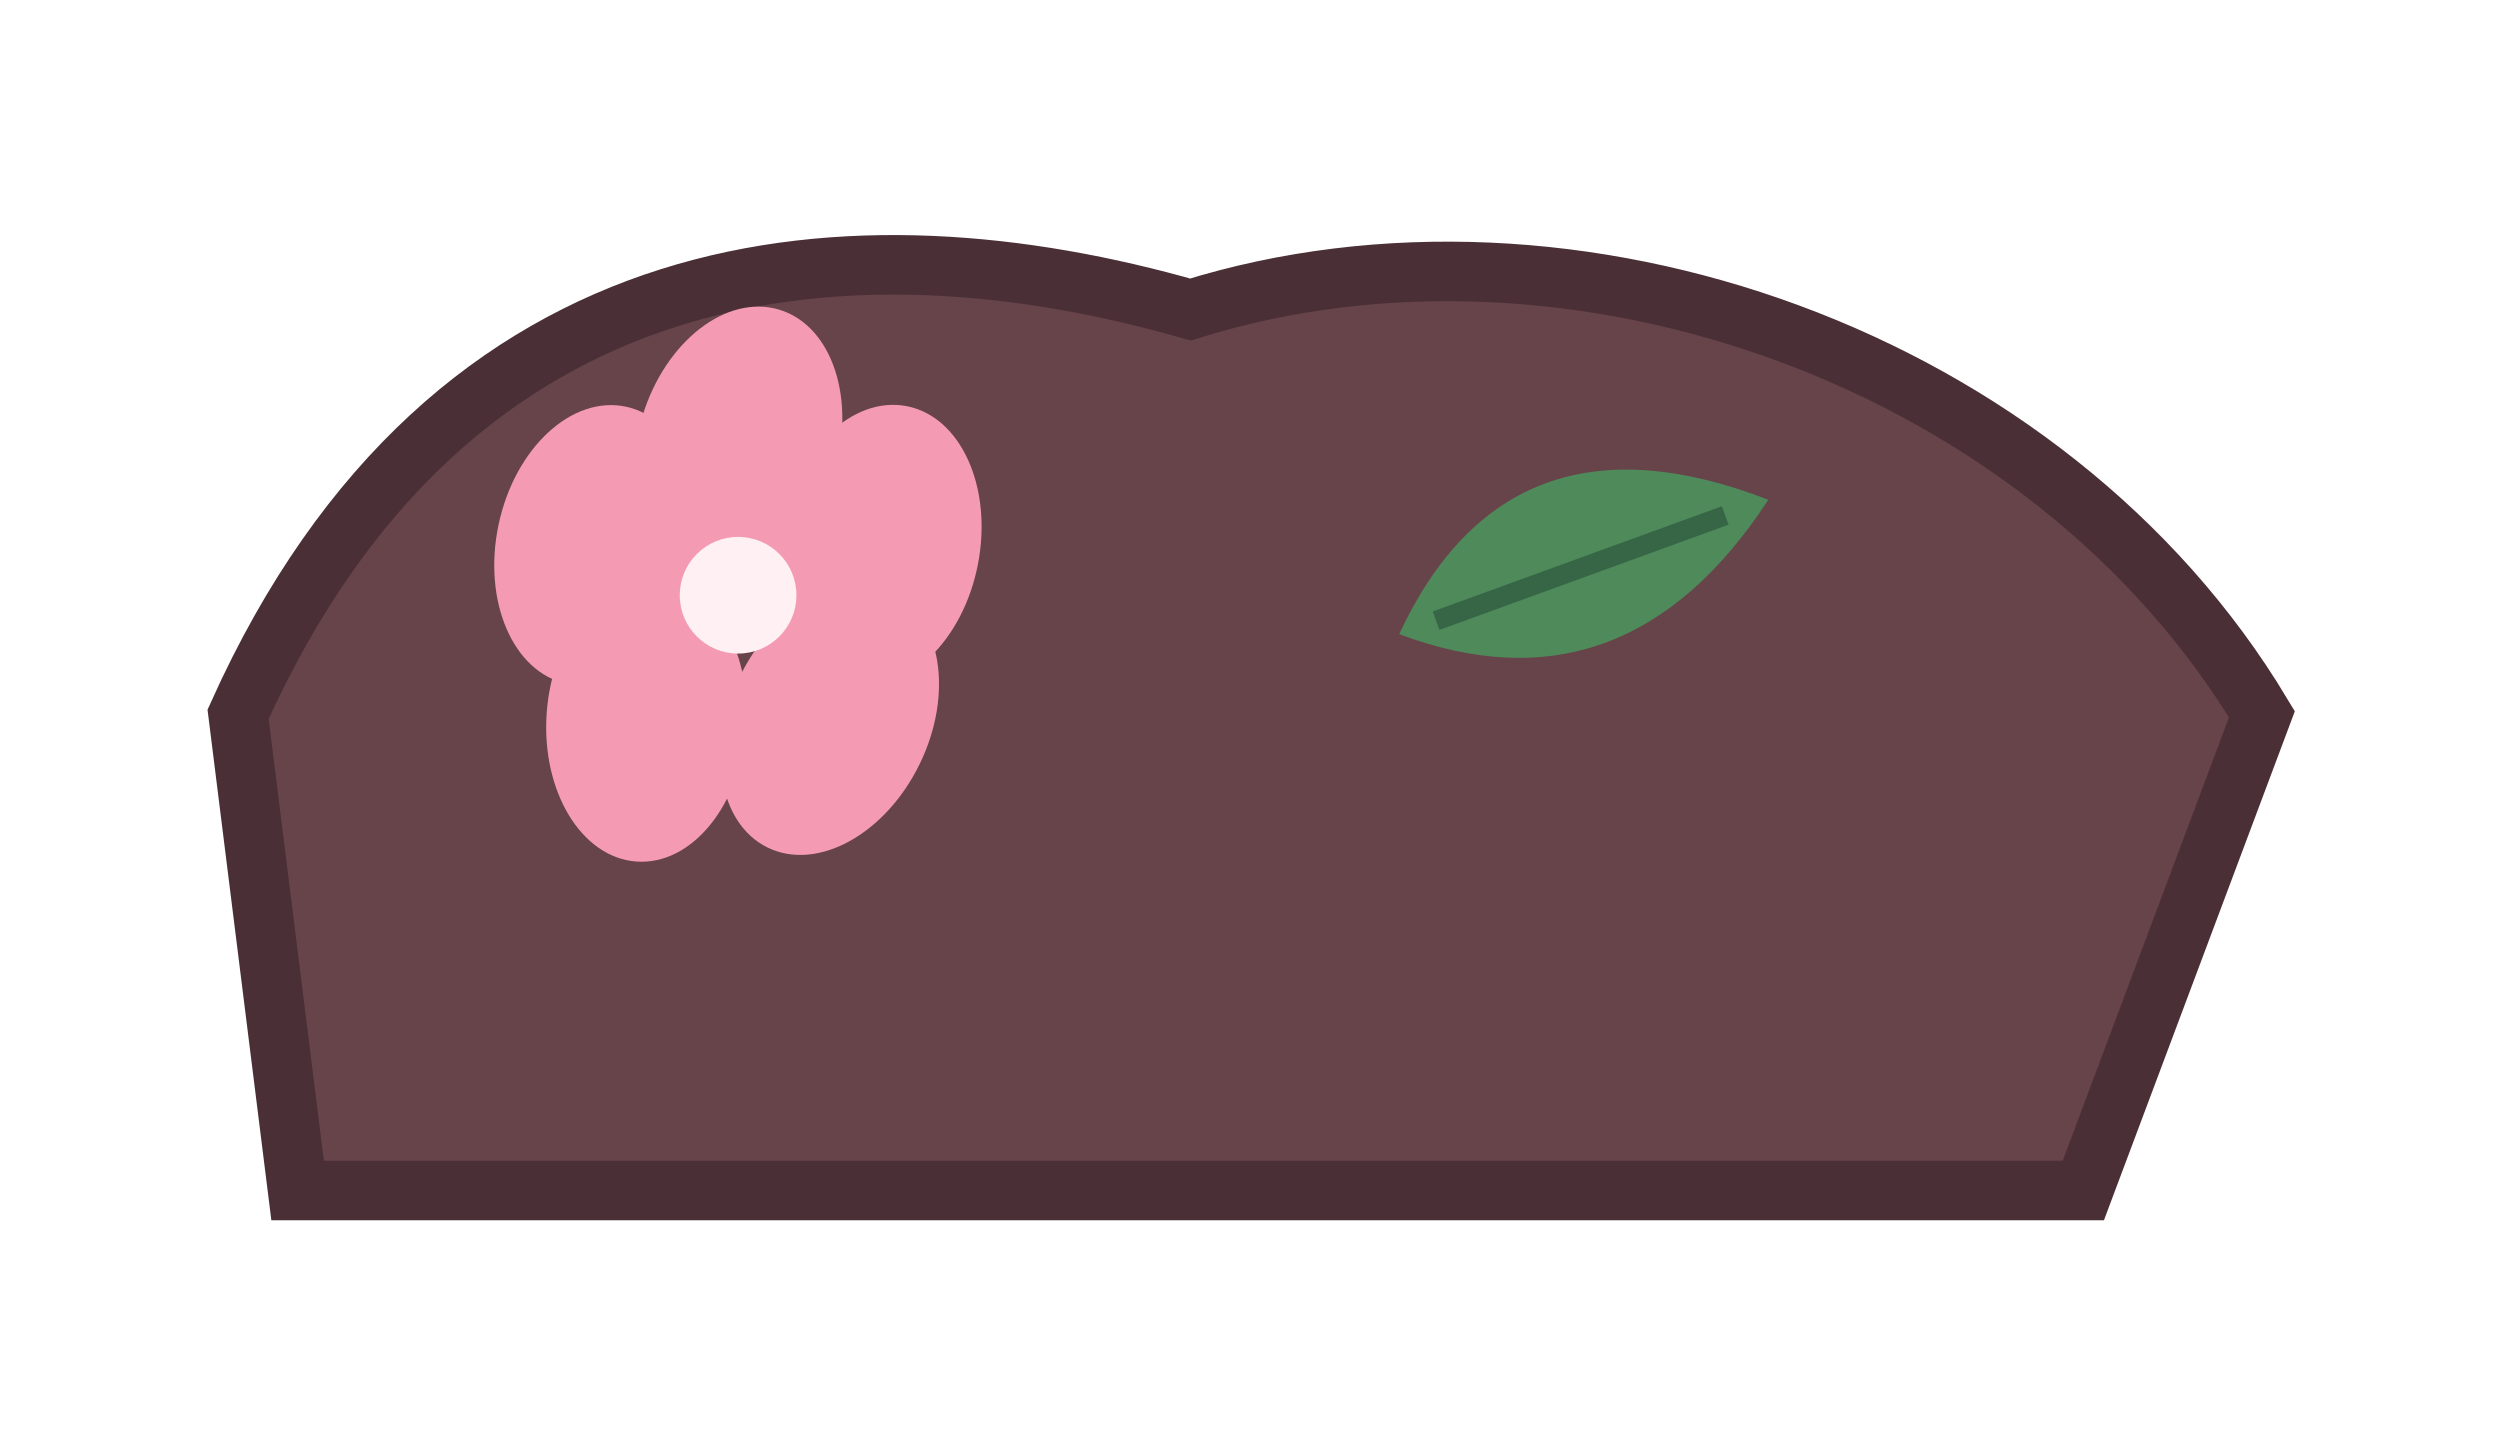
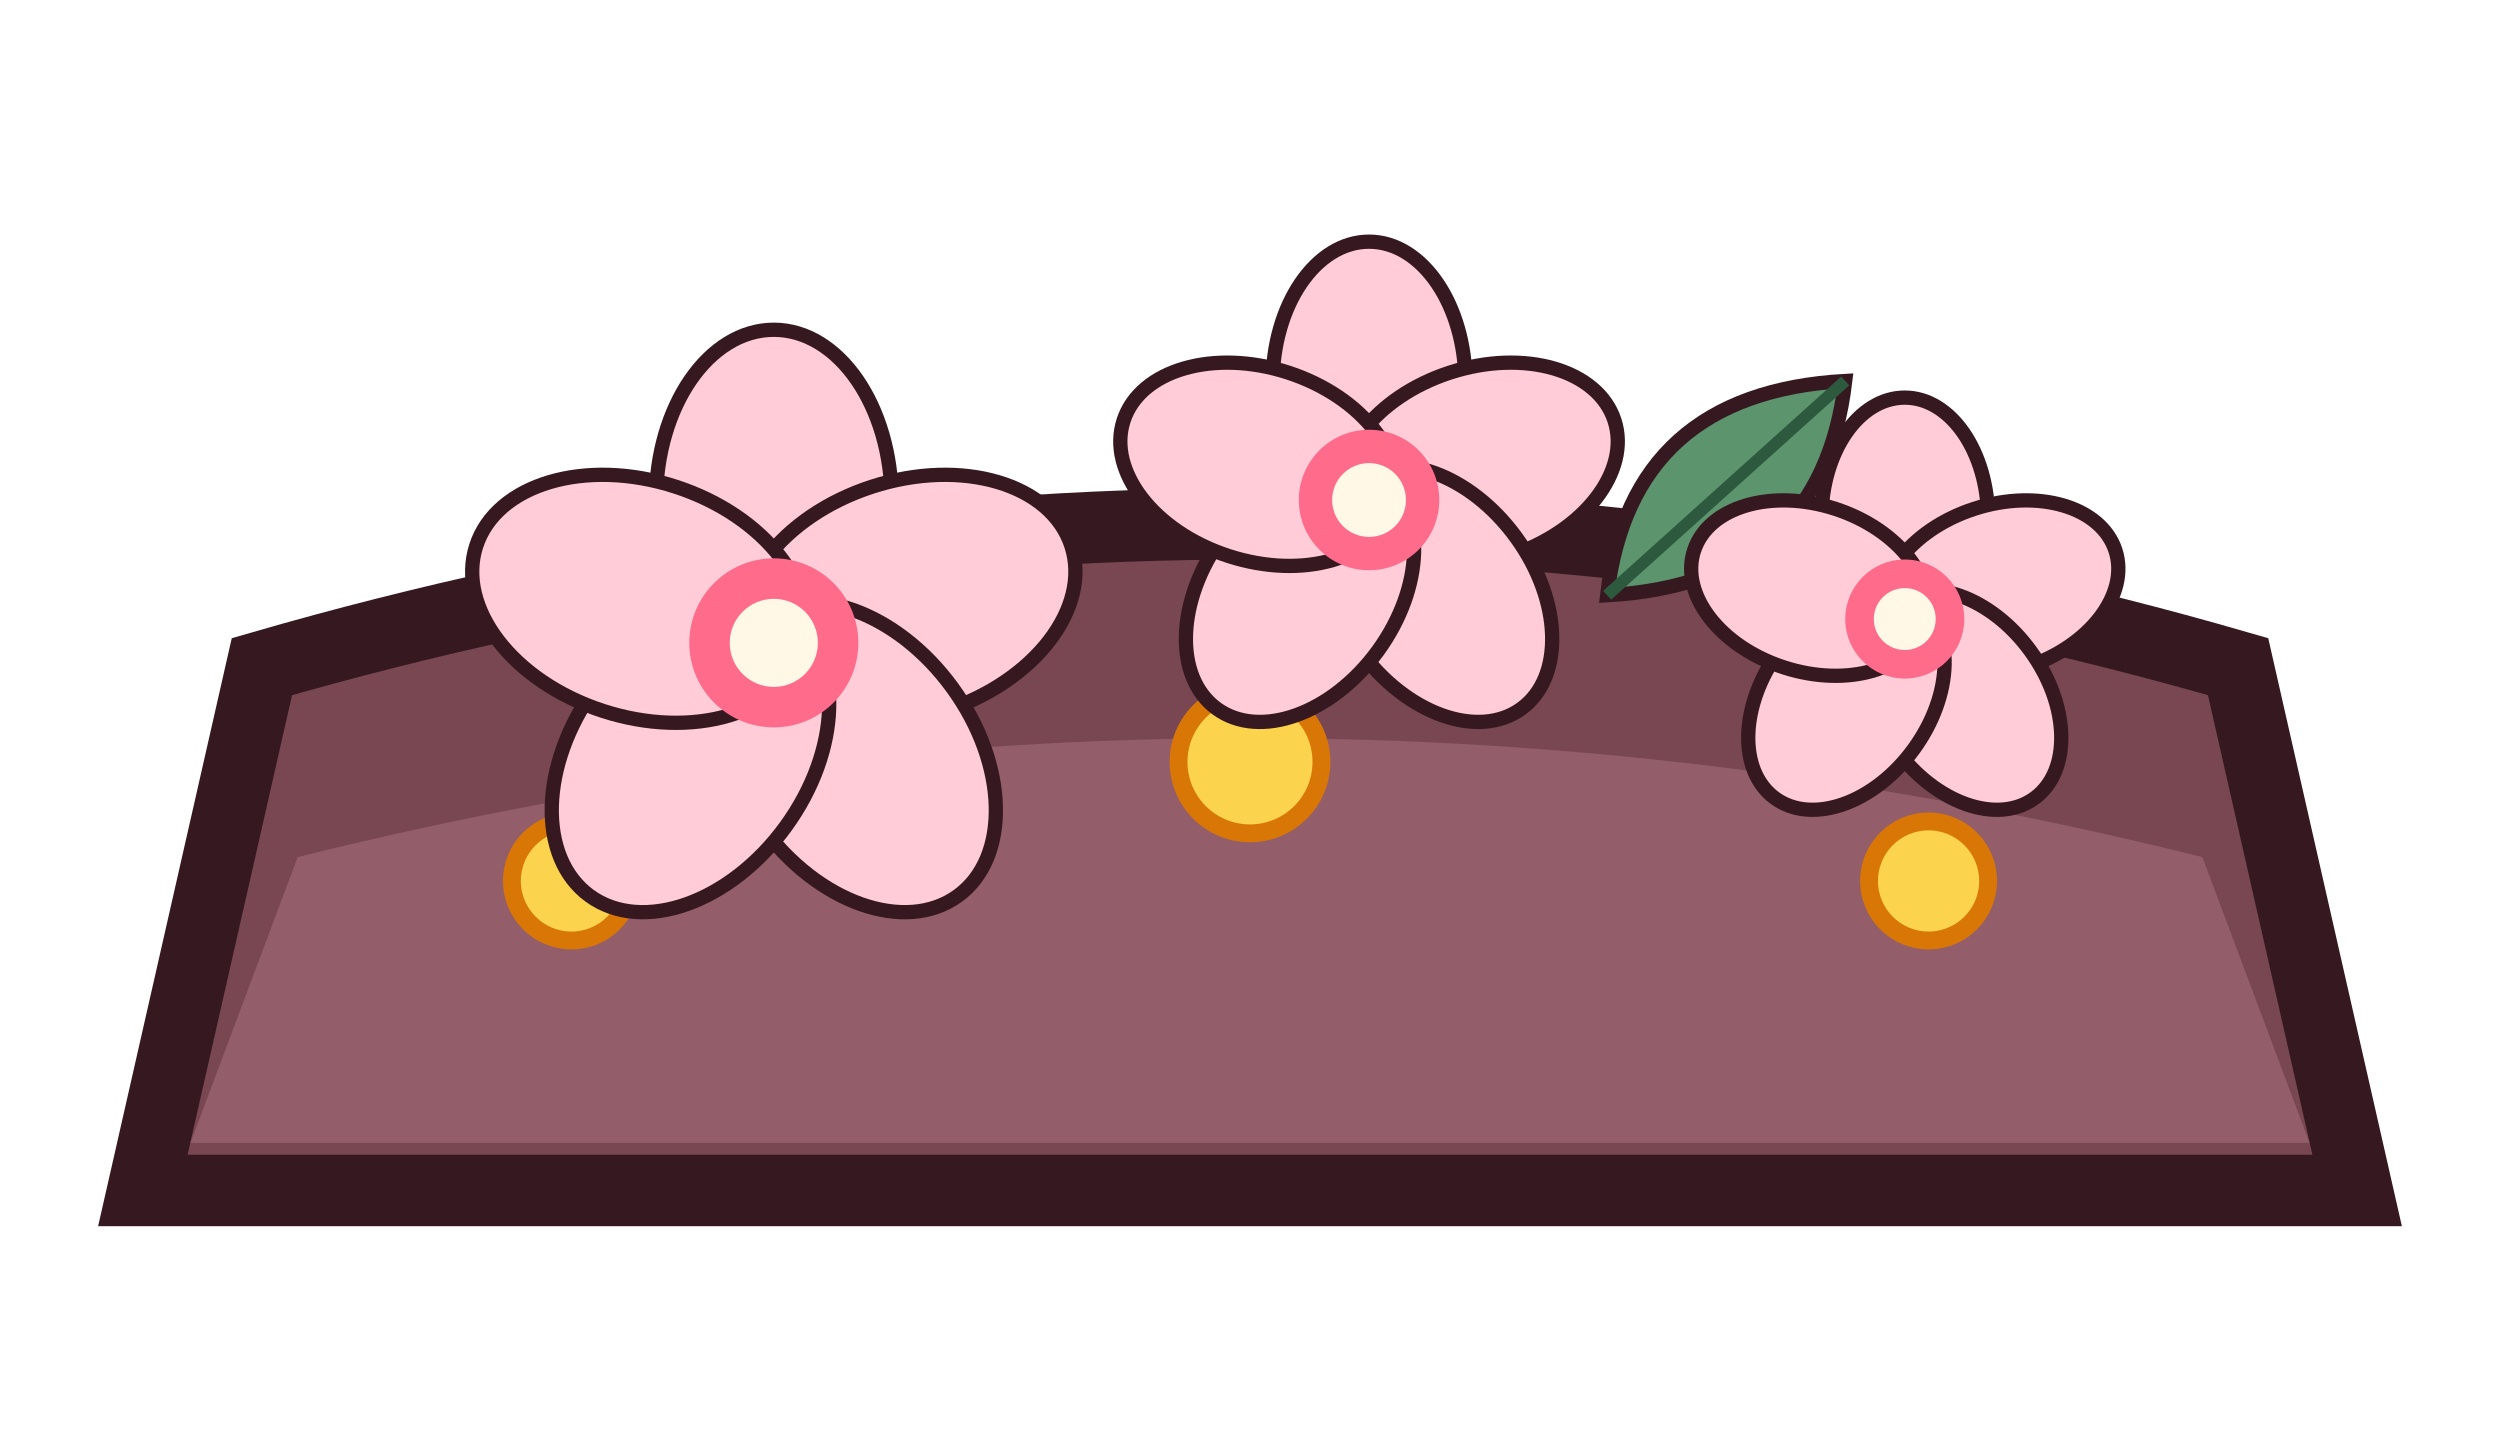
<svg xmlns="http://www.w3.org/2000/svg" width="210" height="120" viewBox="0 0 210 120">
-   <path d="M20 60 C38 20 72 18 100 26 C132 16 172 30 190 60 L175 100 L25 100 Z" fill="#67434A" stroke="#4A3036" stroke-width="5" />
-   <ellipse cx="62.0" cy="37.4" rx="8.4" ry="11.9" fill="#F49BB3" opacity="1" transform="rotate(17 62.0 37.4)" />
-   <ellipse cx="73.9" cy="45.8" rx="8.4" ry="11.9" fill="#F49BB3" opacity="1" transform="rotate(11 73.9 45.8)" />
-   <ellipse cx="69.7" cy="60.5" rx="8.4" ry="11.9" fill="#F49BB3" opacity="1" transform="rotate(26 69.7 60.5)" />
-   <ellipse cx="54.3" cy="60.5" rx="8.4" ry="11.9" fill="#F49BB3" opacity="1" transform="rotate(4 54.3 60.5)" />
-   <ellipse cx="50.1" cy="45.8" rx="8.4" ry="11.9" fill="#F49BB3" opacity="1" transform="rotate(12 50.1 45.8)" />
-   <circle cx="62" cy="50" r="4.9" fill="#FFF0F4" opacity="1" />
-   <path d="M 116.6 48 Q 132 32.6 149.6 48 Q 132 61.2 116.6 48 Z" fill="#4F8A5B" transform="rotate(-20 132 48)" />
-   <path d="M 119.9 48 L 145.75 48" stroke="#28533A" stroke-width="1.65" opacity=".65" transform="rotate(-20 132 48)" />
+   <path d="M12 100 L198 100 L188 56 Q105 32 22 56 Z" fill="#784752" stroke="#361920" stroke-width="6" />
+   <path d="M16 96 L194 96 L185 72 Q105 52 25 72 Z" fill="#9E6773" opacity=".7" />
+   <circle cx="48" cy="74" r="5" fill="#FCD34D" stroke="#D97706" stroke-width="1.5" />
+   <circle cx="105" cy="64" r="6" fill="#FCD34D" stroke="#D97706" stroke-width="1.5" />
+   <circle cx="162" cy="74" r="5" fill="#FCD34D" stroke="#D97706" stroke-width="1.5" />
+   <path d="M85 52 Q67 33 65 30 Q83 49 85 52 Z" fill="#5C946E" stroke="#361920" stroke-width="1.2" />
+   <line x1="85" y1="52" x2="65" y2="30" stroke="#2D593E" stroke-width="1" />
+   <path d="M135 50 Q137 33 155 32 Q153 49 135 50 Z" fill="#5C946E" stroke="#361920" stroke-width="1.2" />
+   <line x1="135" y1="50" x2="155" y2="32" stroke="#2D593E" stroke-width="1" />
+   <ellipse cx="160.0" cy="43.6" rx="7.0" ry="10.2" fill="#FFCCD7" stroke="#361920" stroke-width="1.2" transform="rotate(0 160.0 43.6)" />
+   <ellipse cx="168.0" cy="49.4" rx="7.0" ry="10.2" fill="#FFCCD7" stroke="#361920" stroke-width="1.2" transform="rotate(72 168.0 49.4)" />
+   <ellipse cx="164.9" cy="58.8" rx="7.0" ry="10.2" fill="#FFCCD7" stroke="#361920" stroke-width="1.2" transform="rotate(144 164.9 58.8)" />
+   <ellipse cx="155.1" cy="58.8" rx="7.0" ry="10.2" fill="#FFCCD7" stroke="#361920" stroke-width="1.2" transform="rotate(216 155.1 58.8)" />
+   <ellipse cx="152.0" cy="49.4" rx="7.0" ry="10.2" fill="#FFCCD7" stroke="#361920" stroke-width="1.2" transform="rotate(288 152.0 49.4)" />
+   <circle cx="160" cy="52" r="5.0" fill="#FF6B8B" />
+   <circle cx="160" cy="52" r="2.6" fill="#FFF8E7" />
+   <ellipse cx="115.0" cy="32.2" rx="8.1" ry="11.9" fill="#FFCCD7" stroke="#361920" stroke-width="1.2" transform="rotate(0 115.0 32.2)" />
+   <ellipse cx="124.3" cy="39.0" rx="8.1" ry="11.9" fill="#FFCCD7" stroke="#361920" stroke-width="1.2" transform="rotate(72 124.3 39.0)" />
+   <ellipse cx="120.8" cy="49.9" rx="8.1" ry="11.9" fill="#FFCCD7" stroke="#361920" stroke-width="1.2" transform="rotate(144 120.8 49.9)" />
+   <ellipse cx="109.2" cy="49.9" rx="8.1" ry="11.9" fill="#FFCCD7" stroke="#361920" stroke-width="1.2" transform="rotate(216 109.2 49.9)" />
+   <ellipse cx="105.7" cy="39.0" rx="8.1" ry="11.9" fill="#FFCCD7" stroke="#361920" stroke-width="1.2" transform="rotate(288 105.7 39.0)" />
+   <circle cx="115" cy="42" r="5.9" fill="#FF6B8B" />
+   <circle cx="115" cy="42" r="3.1" fill="#FFF8E7" />
+   <ellipse cx="65.0" cy="42.1" rx="9.9" ry="14.4" fill="#FFCCD7" stroke="#361920" stroke-width="1.2" transform="rotate(0 65.0 42.1)" />
+   <ellipse cx="76.3" cy="50.3" rx="9.9" ry="14.4" fill="#FFCCD7" stroke="#361920" stroke-width="1.2" transform="rotate(72 76.3 50.3)" />
+   <ellipse cx="72.0" cy="63.6" rx="9.9" ry="14.4" fill="#FFCCD7" stroke="#361920" stroke-width="1.2" transform="rotate(144 72.0 63.6)" />
+   <ellipse cx="58.0" cy="63.6" rx="9.9" ry="14.4" fill="#FFCCD7" stroke="#361920" stroke-width="1.2" transform="rotate(216 58.0 63.6)" />
+   <ellipse cx="53.7" cy="50.3" rx="9.9" ry="14.4" fill="#FFCCD7" stroke="#361920" stroke-width="1.2" transform="rotate(288 53.7 50.3)" />
+   <circle cx="65" cy="54" r="7.1" fill="#FF6B8B" />
+   <circle cx="65" cy="54" r="3.7" fill="#FFF8E7" />
</svg>
